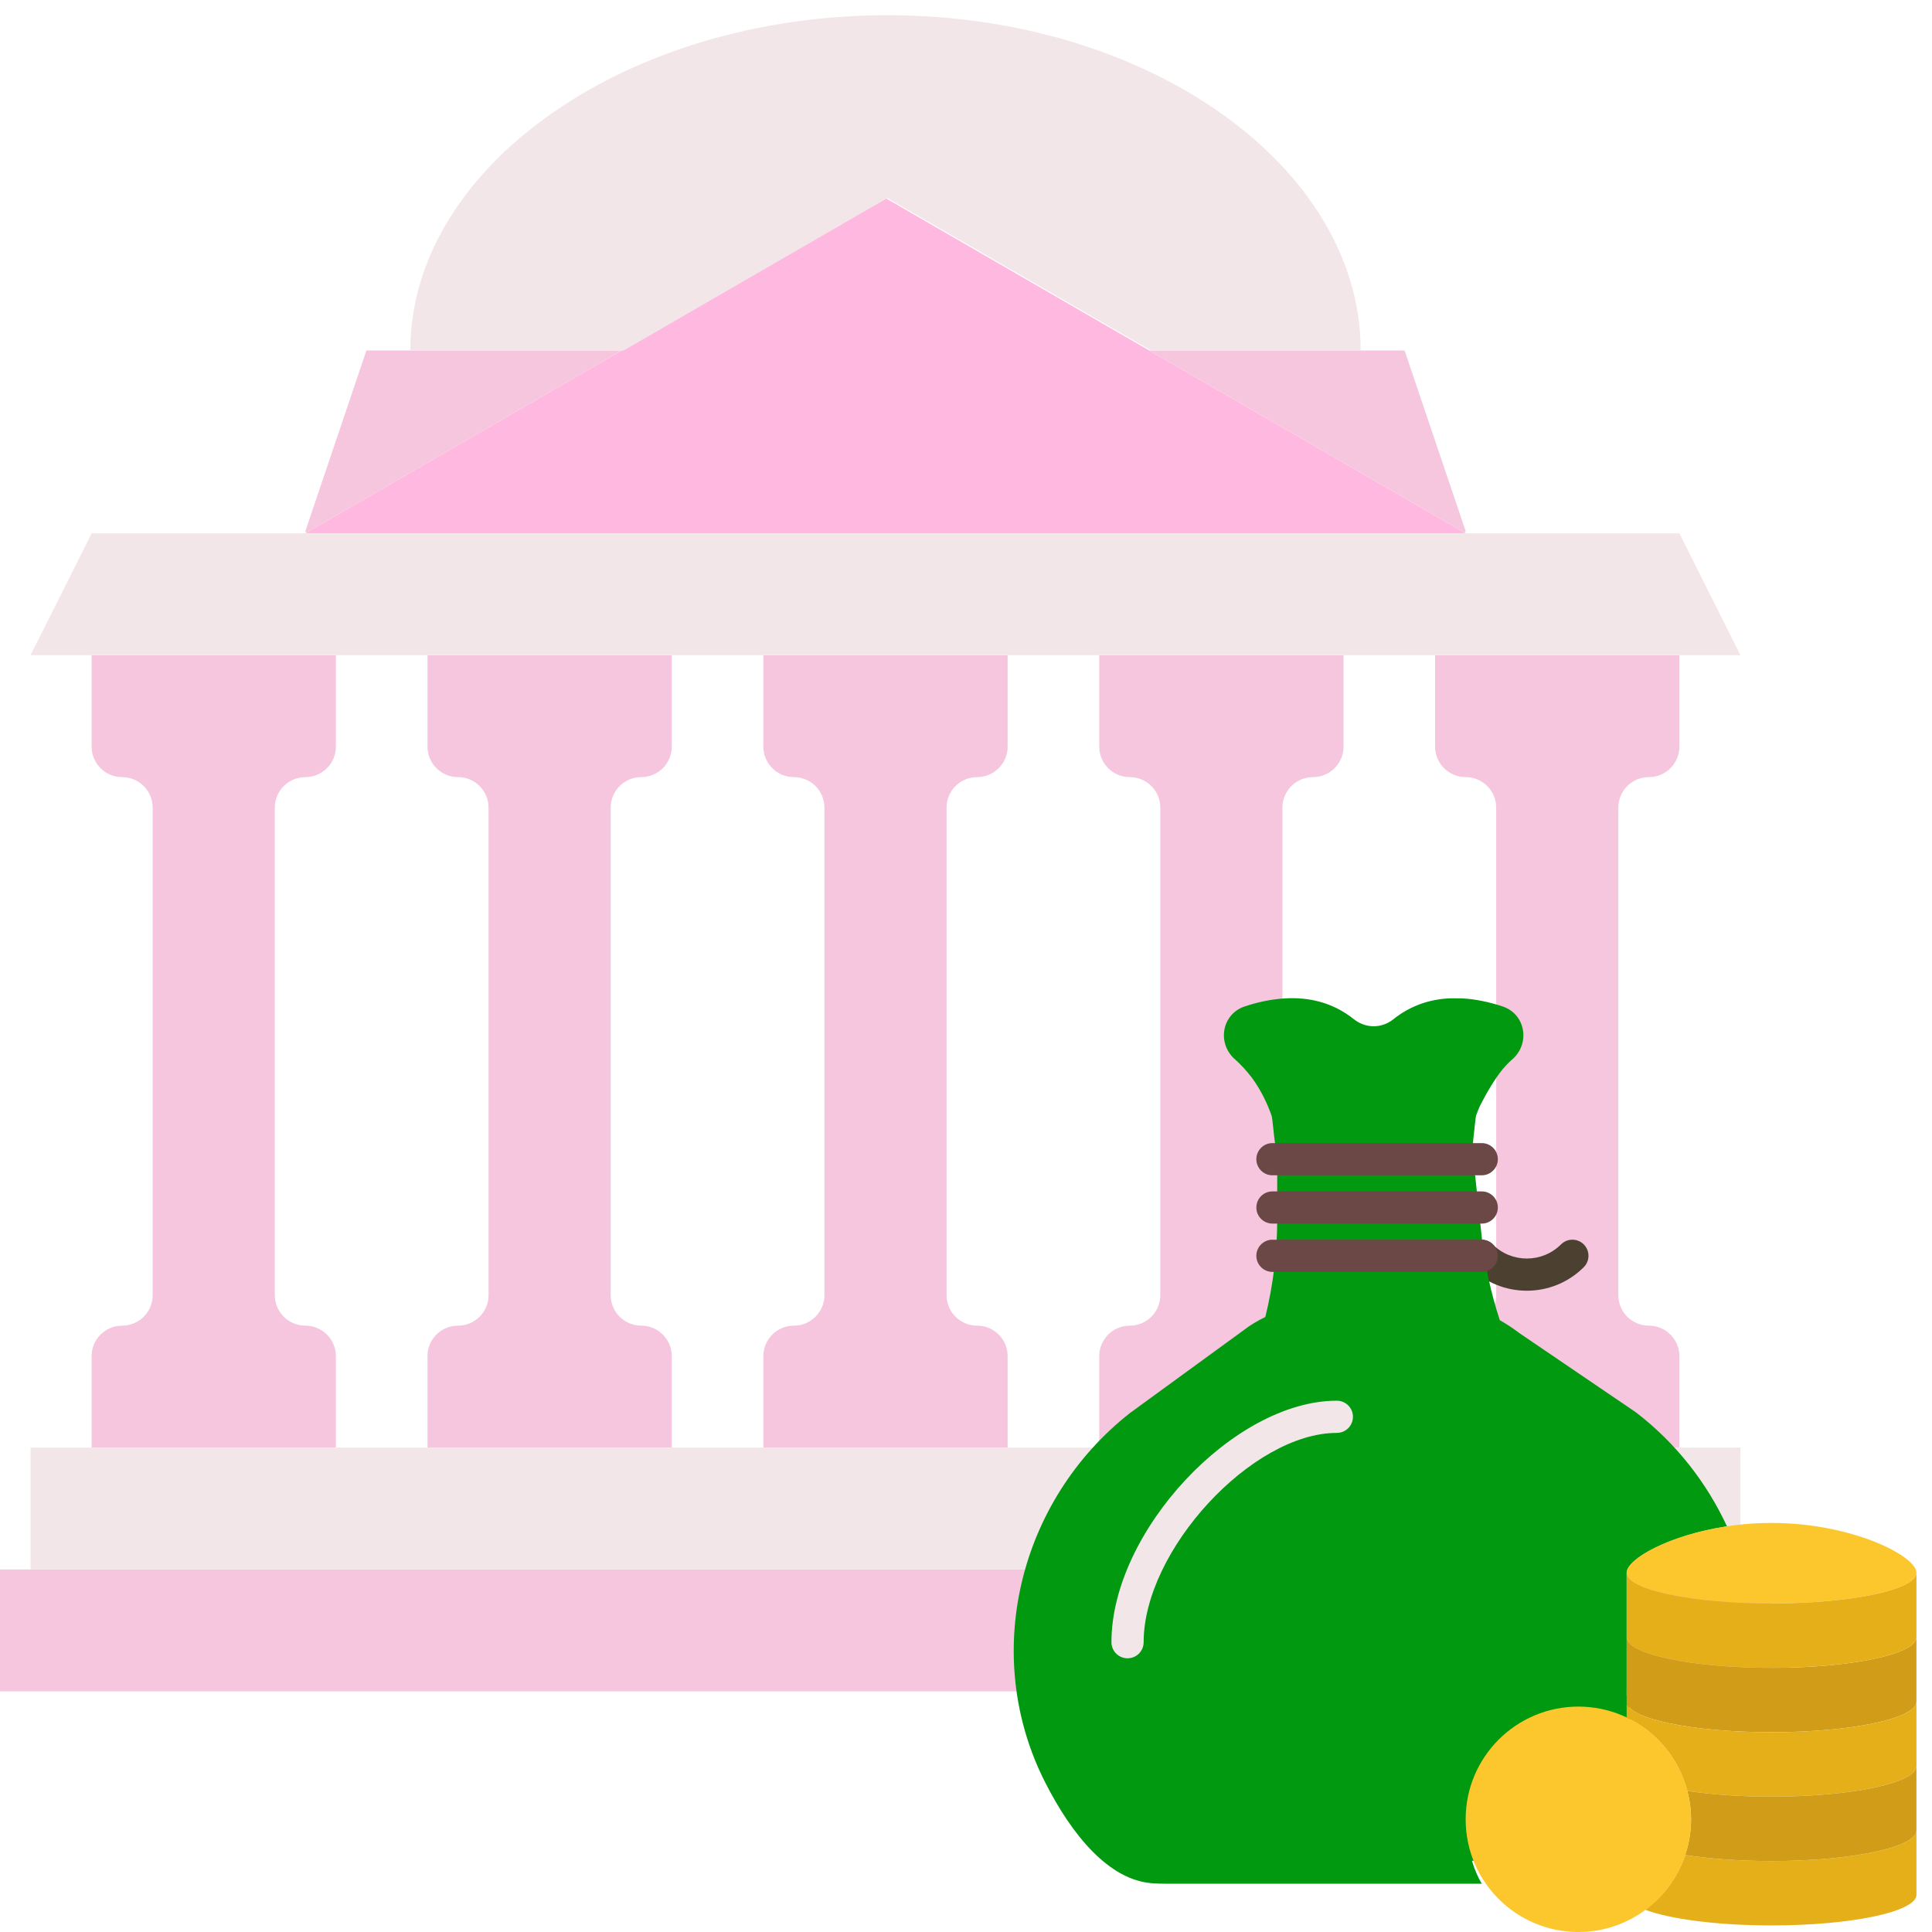
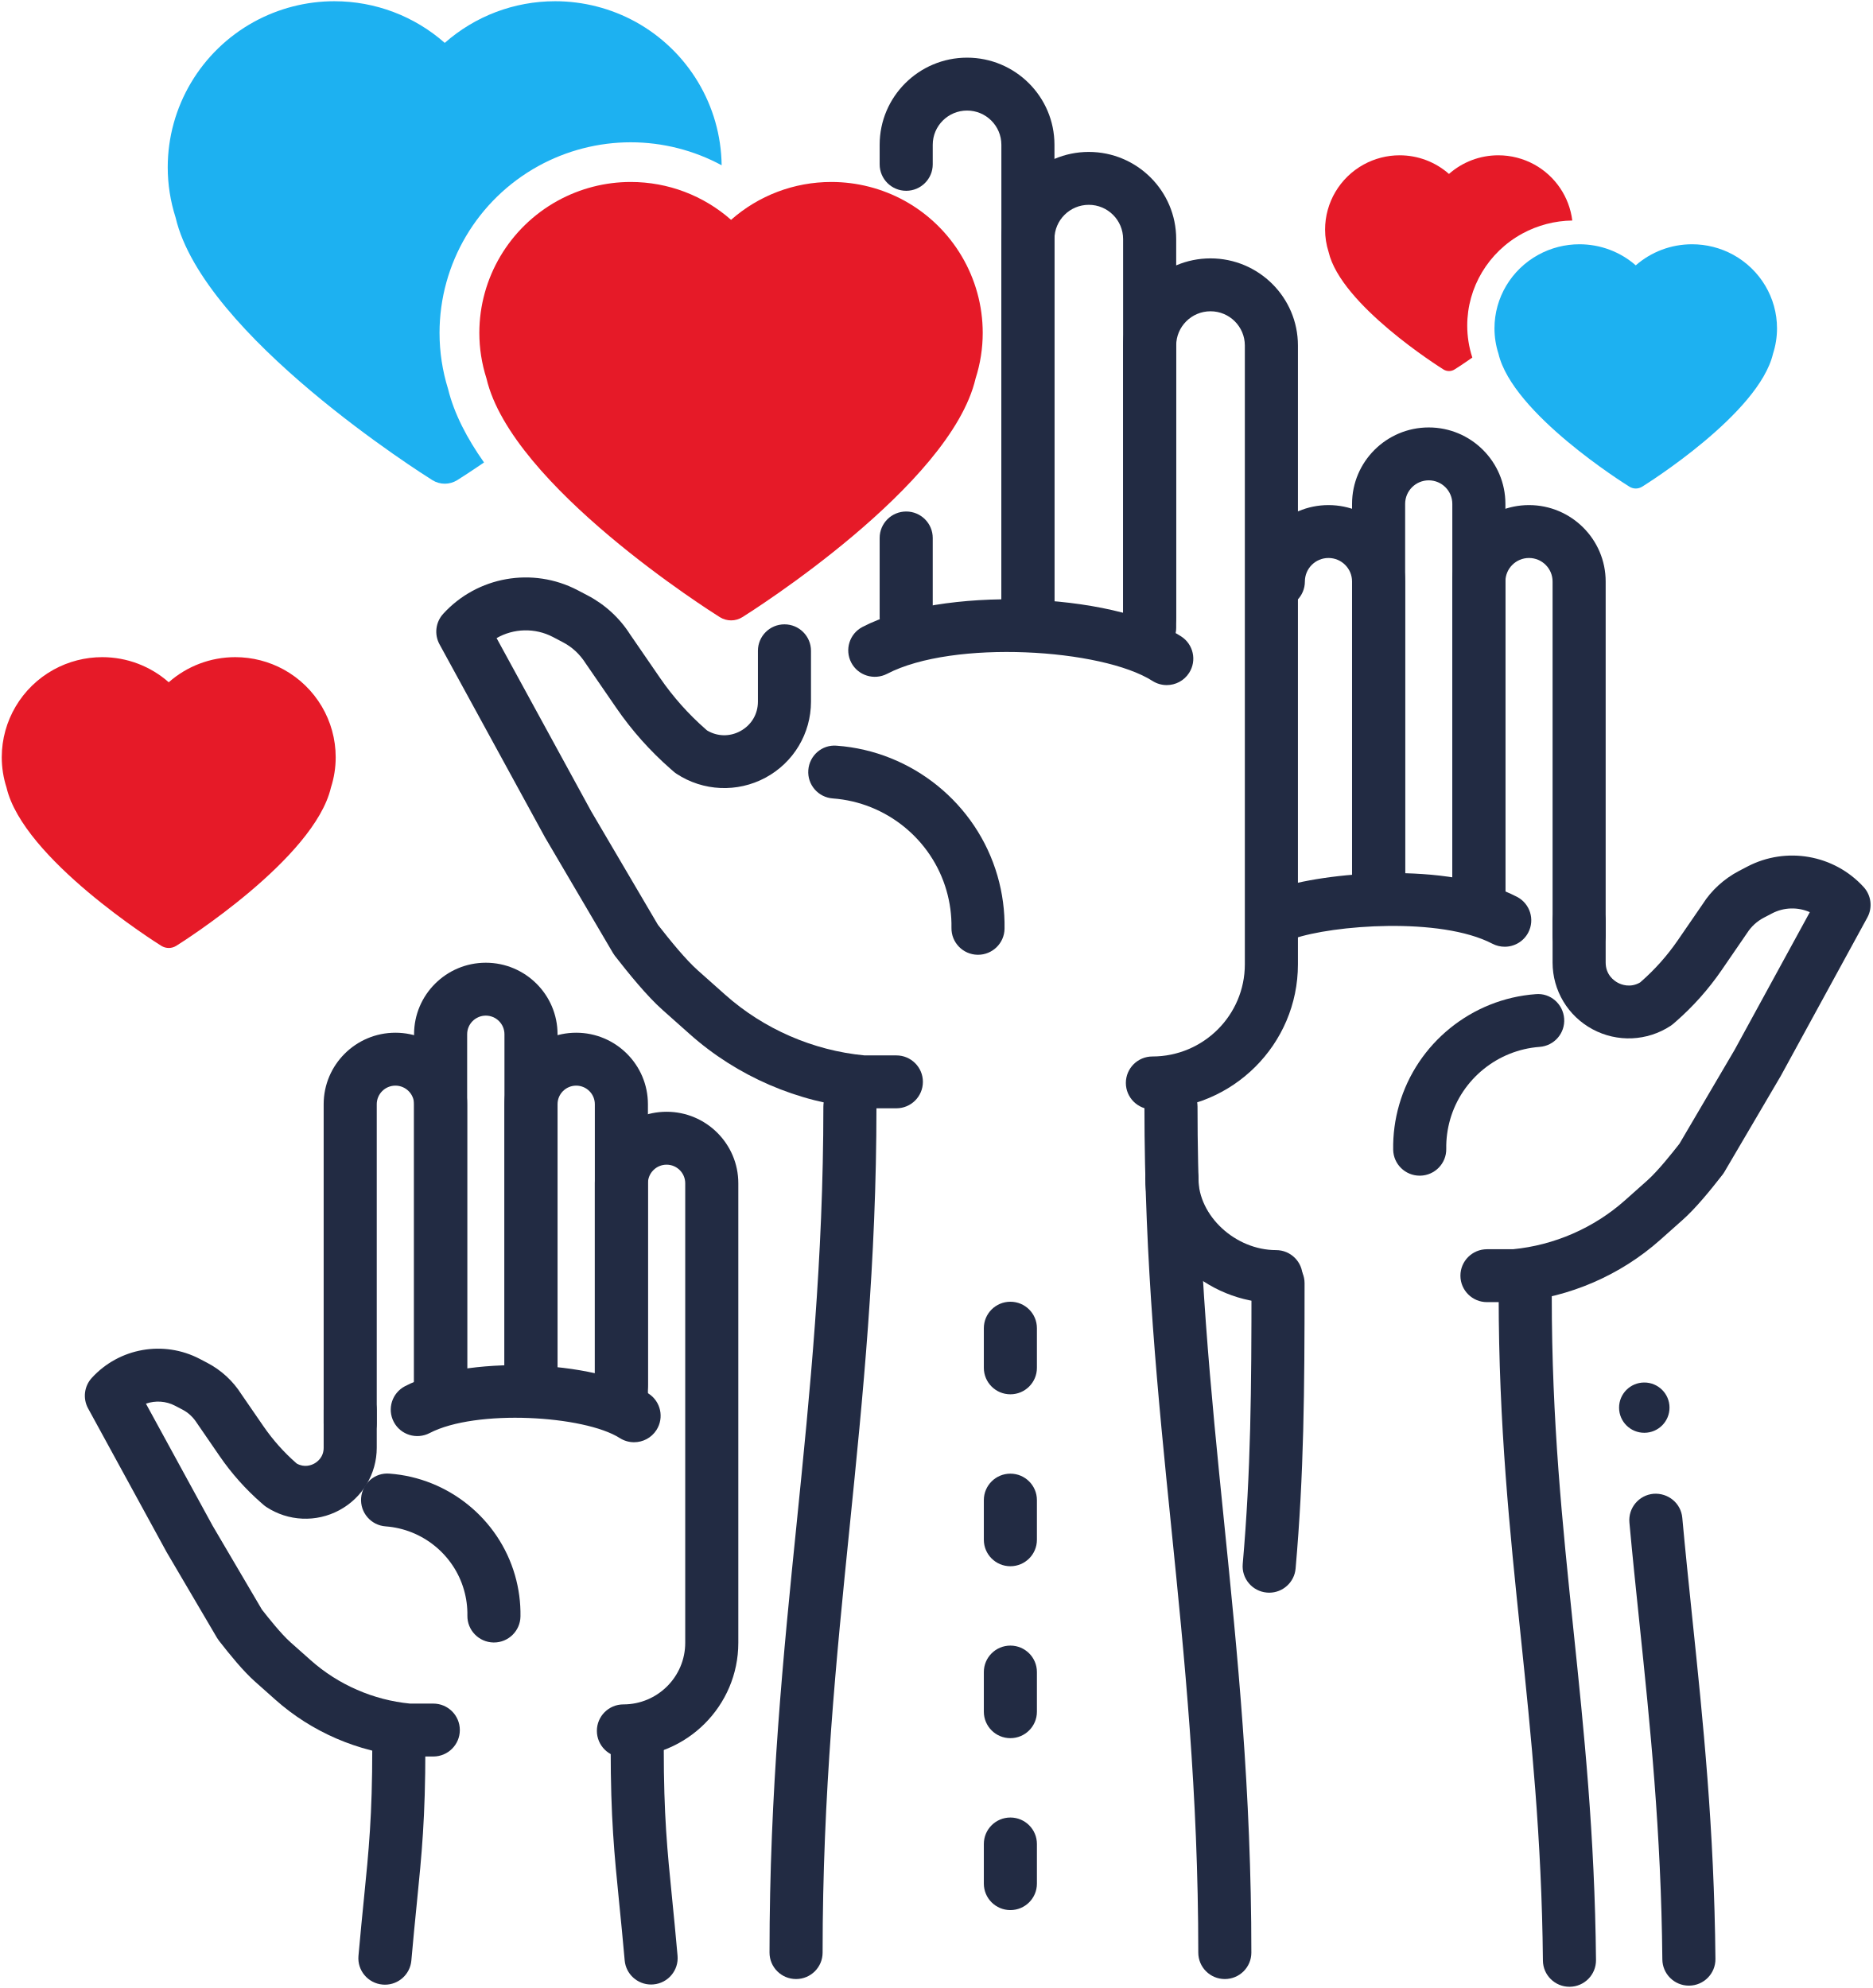
- <svg xmlns="http://www.w3.org/2000/svg" width="120px" height="120px" viewBox="0 0 120 120" version="1.1">
+ <svg xmlns="http://www.w3.org/2000/svg" width="113px" height="120px" viewBox="0 0 113 120" version="1.1">
  <defs />
  <g id="Page-1" stroke="none" stroke-width="1" fill="none" fill-rule="evenodd">
-     <g id="Financial_Institutions_1440" transform="translate(-155, -692)">
+     <g id="Financial_Institutions_1440" transform="translate(-159, -696)">
      <g id="Content" transform="translate(110, 90)">
        <g id="Subheader" transform="translate(45, 602)">
-           <g id="Main_Icon">
-             <rect id="BL" fill="#D8D8D8" opacity="0" x="0" y="0" width="120" height="120" />
-             <g id="bank" fill-rule="nonzero">
-               <polygon id="XMLID_116_" fill="#FFB8DF" points="91.034 33.125 55 12.304 18.966 33.125" />
-               <path d="M104.31,46.375 L104.31,40.696 L98.621,40.696 L94.828,40.696 L89.138,40.696 L89.138,46.375 C89.138,47.42 89.988,48.268 91.034,48.268 C92.081,48.268 92.931,49.116 92.931,50.161 L92.931,80.446 C92.931,81.491 92.081,82.339 91.034,82.339 C89.988,82.339 89.138,83.187 89.138,84.232 L89.138,89.911 L94.828,89.911 L98.621,89.911 L104.31,89.911 L104.31,84.232 C104.31,83.187 103.461,82.339 102.414,82.339 C101.367,82.339 100.517,81.491 100.517,80.446 L100.517,50.161 C100.517,49.116 101.367,48.268 102.414,48.268 C103.461,48.268 104.31,47.42 104.31,46.375" id="XMLID_115_" fill="#F5C6DE" />
-               <path d="M83.448,46.375 L83.448,40.696 L77.759,40.696 L73.966,40.696 L68.276,40.696 L68.276,46.375 C68.276,47.42 69.126,48.268 70.172,48.268 C71.219,48.268 72.069,49.116 72.069,50.161 L72.069,80.446 C72.069,81.491 71.219,82.339 70.172,82.339 C69.126,82.339 68.276,83.187 68.276,84.232 L68.276,89.911 L73.966,89.911 L77.759,89.911 L83.448,89.911 L83.448,84.232 C83.448,83.187 82.599,82.339 81.552,82.339 C80.505,82.339 79.655,81.491 79.655,80.446 L79.655,50.161 C79.655,49.116 80.505,48.268 81.552,48.268 C82.599,48.268 83.448,47.42 83.448,46.375" id="XMLID_114_" fill="#F5C6DE" />
-               <path d="M62.586,46.375 L62.586,40.696 L56.897,40.696 L53.103,40.696 L47.414,40.696 L47.414,46.375 C47.414,47.42 48.263,48.268 49.31,48.268 C50.357,48.268 51.207,49.116 51.207,50.161 L51.207,80.446 C51.207,81.491 50.357,82.339 49.31,82.339 C48.263,82.339 47.414,83.187 47.414,84.232 L47.414,89.911 L53.103,89.911 L56.897,89.911 L62.586,89.911 L62.586,84.232 C62.586,83.187 61.737,82.339 60.69,82.339 C59.643,82.339 58.793,81.491 58.793,80.446 L58.793,50.161 C58.793,49.116 59.643,48.268 60.69,48.268 C61.737,48.268 62.586,47.42 62.586,46.375" id="XMLID_113_" fill="#F5C6DE" />
-               <path d="M41.724,46.375 L41.724,40.696 L36.034,40.696 L32.241,40.696 L26.552,40.696 L26.552,46.375 C26.552,47.42 27.401,48.268 28.448,48.268 C29.495,48.268 30.345,49.116 30.345,50.161 L30.345,80.446 C30.345,81.491 29.495,82.339 28.448,82.339 C27.401,82.339 26.552,83.187 26.552,84.232 L26.552,89.911 L32.241,89.911 L36.034,89.911 L41.724,89.911 L41.724,84.232 C41.724,83.187 40.874,82.339 39.828,82.339 C38.781,82.339 37.931,81.491 37.931,80.446 L37.931,50.161 C37.931,49.116 38.781,48.268 39.828,48.268 C40.874,48.268 41.724,47.42 41.724,46.375" id="XMLID_112_" fill="#F5C6DE" />
-               <path d="M20.862,46.375 L20.862,40.696 L15.172,40.696 L11.379,40.696 L5.69,40.696 L5.69,46.375 C5.69,47.42 6.539,48.268 7.586,48.268 C8.633,48.268 9.483,49.116 9.483,50.161 L9.483,80.446 C9.483,81.491 8.633,82.339 7.586,82.339 C6.539,82.339 5.69,83.187 5.69,84.232 L5.69,89.911 L11.379,89.911 L15.172,89.911 L20.862,89.911 L20.862,84.232 C20.862,83.187 20.012,82.339 18.966,82.339 C17.919,82.339 17.069,81.491 17.069,80.446 L17.069,50.161 C17.069,49.116 17.919,48.268 18.966,48.268 C20.012,48.268 20.862,47.42 20.862,46.375" id="XMLID_111_" fill="#F5C6DE" />
-               <rect id="XMLID_110_" fill="#F5C6DE" x="0" y="97.482" width="110" height="7.571" />
-               <rect id="XMLID_109_" fill="#F2E6E8" x="1.897" y="89.911" width="106.207" height="7.571" />
-               <polygon id="XMLID_108_" fill="#F2E6E8" points="108.103 40.696 1.897 40.696 5.69 33.125 104.31 33.125" />
-               <path d="M22.759,21.768 L18.966,32.994 C18.966,33.053 19.028,33.089 19.079,33.059 L38.621,21.768 L22.759,21.768 Z" id="XMLID_107_" fill="#F5C6DE" />
-               <path d="M71.381,21.768 L90.923,33.059 C90.974,33.089 91.036,33.053 91.036,32.994 L87.241,21.768 L71.381,21.768 Z" id="XMLID_106_" fill="#F5C6DE" />
-               <path d="M55.118,12.304 L71.496,21.768 L84.514,21.768 C84.514,10.411 71.417,0.946 55.118,0.946 C38.817,0.946 25.484,10.411 25.484,21.768 L38.739,21.768 L55.118,12.304 Z" id="XMLID_105_" fill="#F2E6E8" />
-             </g>
-             <g id="rich" transform="translate(62, 61)" fill-rule="nonzero">
-               <path d="M32.835,19.169 C31.554,19.169 30.274,18.681 29.299,17.707 C28.909,17.316 28.909,16.683 29.299,16.293 C29.69,15.902 30.323,15.902 30.713,16.293 C31.882,17.462 33.785,17.462 34.956,16.293 C35.347,15.902 35.98,15.902 36.37,16.293 C36.761,16.683 36.761,17.316 36.37,17.707 C35.396,18.681 34.116,19.169 32.835,19.169" id="XMLID_121_" fill="#4C4031" />
-               <path d="M39.034,40.689 L39.034,40.689 L39.034,40.687 L39.034,36.688 C39.034,35.841 41.651,34.351 45.266,33.803 C44.006,31.091 42.106,28.637 39.61,26.723 L32.362,21.795 C31.983,21.505 31.578,21.238 31.156,21 C30.601,19.306 30.219,17.559 30.029,15.788 L29.511,10.975 C29.465,10.549 29.465,10.12 29.516,9.695 C29.58,9.156 29.651,8.383 29.681,8.295 C29.744,8.113 29.83,7.907 29.914,7.705 C30.326,6.891 30.824,6.039 31.336,5.407 C31.517,5.205 31.694,5 31.906,4.821 C33.068,3.837 32.769,1.988 31.324,1.51 C30.537,1.249 29.683,1.058 28.811,1.011 C28.728,1.006 28.644,1.013 28.561,1.011 C28.362,1.007 28.162,0.999 27.962,1.012 C26.792,1.082 25.615,1.452 24.544,2.308 C24.185,2.596 23.757,2.739 23.328,2.743 C22.893,2.742 22.457,2.597 22.093,2.306 C20.763,1.244 19.27,0.929 17.828,1.011 C16.956,1.058 16.103,1.249 15.316,1.51 C13.871,1.988 13.572,3.837 14.734,4.821 C14.856,4.924 14.986,5.057 15.117,5.194 C15.158,5.235 15.198,5.276 15.237,5.317 C15.408,5.504 15.582,5.714 15.758,5.938 C16.343,6.741 16.741,7.605 16.979,8.295 C17.046,8.489 17.114,9.56 17.219,10.146 C17.286,10.519 17.33,10.893 17.33,11.272 L17.33,14.76 C17.33,16.797 17.075,18.823 16.593,20.798 C16.118,21.032 15.658,21.297 15.236,21.628 L8.188,26.763 C1.255,32.213 -1.079,41.828 2.91,49.693 C4.573,52.974 6.878,55.79 9.585,55.973 C9.835,55.991 10.086,56 10.341,56 L30.035,56 C29.786,55.585 29.583,55.097 29.422,54.578 C29.526,54.574 29.63,54.575 29.733,54.567 C36.256,54.127 40.47,50.07 39.035,44.302 L39.035,40.689 L39.034,40.689 Z" id="XMLID_120_" fill="#00990F" />
-               <path d="M48.034,42.592 C43.063,42.592 39.034,41.74 39.034,40.688 L39.034,44.689 C39.037,45.74 43.065,46.592 48.034,46.592 C53.003,46.592 57.031,45.74 57.034,44.689 L57.034,40.688 C57.034,41.74 53.006,42.592 48.034,42.592" id="XMLID_119_" fill="#D19D18" />
-               <path d="M57.034,36.688 C57.034,37.74 53.005,38.592 48.034,38.592 C43.063,38.592 39.034,37.74 39.034,36.688 C39.034,35.637 43.063,33.592 48.034,33.592 C53.006,33.592 57.034,35.637 57.034,36.688" id="XMLID_116_" fill="#FCC62D" />
-               <path d="M48.034,38.592 C43.063,38.592 39.034,37.74 39.034,36.688 L39.034,40.689 C39.037,41.74 43.065,42.592 48.034,42.592 C53.003,42.592 57.031,41.74 57.034,40.689 L57.034,36.688 C57.034,37.74 53.006,38.592 48.034,38.592" id="XMLID_115_" fill="#E4AF18" />
-               <path d="M30.034,18 L17.034,18 C16.482,18 16.034,17.552 16.034,17 C16.034,16.448 16.482,16 17.034,16 L30.034,16 C30.586,16 31.034,16.448 31.034,17 C31.034,17.551 30.586,18 30.034,18" id="XMLID_112_" fill="#6B4746" />
-               <path d="M30.034,15 L17.034,15 C16.482,15 16.034,14.552 16.034,14 C16.034,13.448 16.482,13 17.034,13 L30.034,13 C30.586,13 31.034,13.448 31.034,14 C31.034,14.552 30.586,15 30.034,15" id="XMLID_111_" fill="#6B4746" />
-               <path d="M30.034,12 L17.034,12 C16.482,12 16.034,11.552 16.034,11 C16.034,10.448 16.482,10 17.034,10 L30.034,10 C30.586,10 31.034,10.448 31.034,11 C31.034,11.552 30.586,12 30.034,12" id="XMLID_110_" fill="#6B4746" />
-               <path d="M48.034,54.592 C46.021,54.592 44.169,54.451 42.67,54.215 C42.211,55.592 41.335,56.774 40.193,57.621 C41.736,58.2 44.667,58.592 48.034,58.592 C53.003,58.592 57.031,57.74 57.034,56.689 L57.034,52.688 C57.034,53.74 53.006,54.592 48.034,54.592" id="XMLID_109_" fill="#E4AF18" />
-               <path d="M48.034,46.592 C43.063,46.592 39.034,45.74 39.034,44.688 L39.034,45.682 C40.88,46.561 42.276,48.219 42.801,50.235 C44.276,50.459 46.08,50.592 48.034,50.592 C53.003,50.592 57.031,49.74 57.034,48.689 L57.034,44.688 C57.034,45.74 53.006,46.592 48.034,46.592" id="XMLID_108_" fill="#E4AF18" />
-               <path d="M48.034,50.592 C46.08,50.592 44.276,50.459 42.801,50.235 C42.948,50.8 43.034,51.389 43.034,51.999 C43.034,52.774 42.903,53.518 42.67,54.215 C44.169,54.451 46.021,54.592 48.034,54.592 C53.003,54.592 57.031,53.74 57.034,52.689 L57.034,48.688 C57.034,49.74 53.006,50.592 48.034,50.592" id="XMLID_107_" fill="#D19D18" />
-               <path d="M43.034,52 C43.034,55.866 39.9,59 36.034,59 C32.168,59 29.034,55.866 29.034,52 C29.034,48.134 32.168,45 36.034,45 C39.901,45 43.034,48.133 43.034,52" id="XMLID_106_" fill="#FCC62D" />
-               <path d="M8.034,42 C7.482,42 7.034,41.552 7.034,41 C7.034,34.131 14.623,26 21.034,26 C21.586,26 22.034,26.448 22.034,27 C22.034,27.552 21.586,28 21.034,28 C15.763,28 9.034,35.29 9.034,41 C9.034,41.551 8.586,42 8.034,42" id="XMLID_105_" fill="#F2E6E8" />
+           <g id="Illustration" transform="translate(0, 4)">
+             <g id="Illustation" transform="translate(4, 0)">
+               <g id="Hearts">
+                 <path d="M17.127,40.417 C16.231,39.925 15.22,39.667 14.2,39.667 C12.706,39.667 11.284,40.211 10.184,41.183 C9.083,40.211 7.66,39.667 6.167,39.667 C5.149,39.667 4.138,39.925 3.239,40.42 C1.308,41.485 0.106,43.512 0.106,45.71 C0.106,46.328 0.203,46.943 0.393,47.537 C1.396,51.832 9.394,56.879 9.735,57.092 C9.873,57.178 10.03,57.222 10.187,57.222 C10.342,57.222 10.499,57.178 10.637,57.092 C10.978,56.879 18.97,51.832 19.973,47.537 C20.164,46.943 20.26,46.328 20.26,45.71 C20.26,43.512 19.061,41.485 17.127,40.417" id="Fill-3" fill="#E61A28" />
+                 <path d="M54.587,12.115 C53.236,11.373 51.712,10.984 50.175,10.984 C47.923,10.984 45.78,11.805 44.122,13.27 C42.461,11.805 40.317,10.984 38.065,10.984 C36.531,10.984 35.008,11.373 33.652,12.12 C30.741,13.725 28.929,16.782 28.929,20.094 C28.929,21.026 29.075,21.953 29.361,22.848 C30.874,29.324 42.93,36.931 43.444,37.253 C43.653,37.382 43.889,37.448 44.126,37.448 C44.359,37.448 44.595,37.382 44.803,37.253 C45.318,36.931 57.366,29.324 58.878,22.848 C59.165,21.953 59.31,21.026 59.31,20.094 C59.31,16.782 57.503,13.725 54.587,12.115" id="Fill-4" fill="#E61A28" />
+                 <path d="M94.891,13.311 C94.717,11.897 93.873,10.634 92.6,9.931 C91.935,9.566 91.185,9.374 90.429,9.374 C89.32,9.374 88.265,9.778 87.449,10.499 C86.632,9.778 85.577,9.374 84.469,9.374 C83.714,9.374 82.964,9.566 82.297,9.933 C80.864,10.723 79.972,12.227 79.972,13.858 C79.972,14.316 80.044,14.773 80.185,15.213 C80.929,18.4 86.863,22.144 87.116,22.302 C87.219,22.366 87.335,22.398 87.452,22.398 C87.566,22.398 87.682,22.366 87.785,22.302 C87.848,22.263 88.261,22.002 88.857,21.584 C88.856,21.58 88.856,21.577 88.855,21.573 C88.653,20.95 88.551,20.304 88.551,19.655 C88.551,17.348 89.825,15.22 91.873,14.101 C92.801,13.595 93.841,13.325 94.891,13.311 Z" id="Combined-Shape" fill="#E61A28" />
+                 <path d="M102.12,14.744 C100.856,14.744 99.653,15.201 98.722,16.017 C97.79,15.201 96.586,14.744 95.322,14.744 C94.462,14.744 93.606,14.961 92.846,15.377 C91.211,16.271 90.195,17.974 90.195,19.819 C90.195,20.339 90.276,20.855 90.437,21.354 C91.286,24.962 98.053,29.2 98.342,29.379 C98.459,29.451 98.591,29.488 98.724,29.488 C98.855,29.488 98.988,29.451 99.105,29.379 C99.394,29.2 106.156,24.962 107.005,21.354 C107.166,20.855 107.247,20.339 107.247,19.819 C107.247,17.974 106.233,16.271 104.596,15.374 C103.838,14.961 102.983,14.744 102.12,14.744 Z" id="Fill-4" fill="#1DB1F1" />
+                 <path d="M27.044,23.486 C26.7,22.383 26.527,21.242 26.527,20.094 C26.527,15.91 28.812,12.051 32.489,10.024 C34.192,9.086 36.12,8.589 38.065,8.589 C39.998,8.589 41.88,9.074 43.553,9.976 C43.509,6.378 41.533,3.071 38.36,1.319 C36.873,0.502 35.196,0.074 33.505,0.074 C31.026,0.074 28.667,0.977 26.842,2.589 C25.014,0.977 22.655,0.074 20.177,0.074 C18.489,0.074 16.812,0.502 15.32,1.323 C12.116,3.091 10.123,6.454 10.123,10.1 C10.123,11.125 10.283,12.146 10.598,13.131 C12.262,20.257 25.53,28.629 26.097,28.984 C26.326,29.126 26.586,29.198 26.847,29.198 C27.103,29.198 27.363,29.126 27.593,28.984 C27.704,28.914 28.308,28.533 29.212,27.916 C28.19,26.468 27.408,24.973 27.044,23.486" id="Fill-6" fill="#1DB1F1" />
+               </g>
+               <g id="Left-Hand" transform="translate(4.930909, 57.95222)" fill="#222B43">
+                 <path d="M32.571,27.26 C31.687,27.26 30.969,26.545 30.969,25.663 L30.969,8.7 C30.969,8.082 30.464,7.579 29.843,7.579 C29.223,7.579 28.718,8.082 28.718,8.7 L28.718,25.663 C28.718,26.545 28,27.26 27.116,27.26 C26.231,27.26 25.514,26.545 25.514,25.663 L25.514,8.7 C25.514,6.321 27.456,4.385 29.843,4.385 C32.231,4.385 34.173,6.321 34.173,8.7 L34.173,25.663 C34.173,26.545 33.456,27.26 32.571,27.26" id="Fill-8" />
+                 <path d="M25.514,25.663 L25.514,4.475 C25.514,3.857 25.009,3.353 24.388,3.353 C23.768,3.353 23.263,3.857 23.263,4.475 L23.263,25.663 C23.263,26.545 22.545,27.26 21.661,27.26 C20.776,27.26 20.059,26.545 20.059,25.663 L20.059,4.475 C20.059,2.095 22.001,0.16 24.388,0.16 C26.775,0.16 28.718,2.095 28.718,4.475 L28.718,25.663 C28.718,26.545 28,27.26 27.116,27.26 C26.231,27.26 25.514,26.545 25.514,25.663 Z" id="Fill-9" />
+                 <path d="M16.205,29.56 C15.32,29.56 14.603,28.845 14.603,27.964 L14.603,8.7 C14.603,6.321 16.545,4.385 18.933,4.385 C21.32,4.385 23.263,6.321 23.263,8.7 L23.263,25.663 C23.263,26.545 22.545,27.26 21.661,27.26 C20.776,27.26 20.059,26.545 20.059,25.663 L20.059,8.7 C20.059,8.082 19.554,7.579 18.933,7.579 C18.312,7.579 17.807,8.082 17.807,8.7 L17.807,27.964 C17.807,28.845 17.09,29.56 16.205,29.56" id="Fill-10" />
+                 <path d="M21.22,48.074 L19.74,48.074 C19.692,48.074 19.644,48.071 19.596,48.067 C16.682,47.806 13.875,46.592 11.692,44.649 L10.468,43.56 C9.736,42.909 8.954,41.943 8.283,41.084 C8.24,41.029 8.201,40.971 8.166,40.911 L5.118,35.725 L0.385,27.061 C0.059,26.464 0.148,25.727 0.606,25.224 C2.265,23.405 4.946,22.934 7.128,24.076 L7.579,24.312 C8.421,24.752 9.133,25.408 9.639,26.208 L10.972,28.145 C11.536,28.964 12.202,29.712 12.95,30.366 L12.979,30.391 C13.443,30.652 13.863,30.486 14.027,30.396 C14.2,30.303 14.603,30.024 14.603,29.435 L14.603,27.156 C14.603,26.274 15.32,25.559 16.205,25.559 C17.09,25.559 17.807,26.274 17.807,27.156 L17.807,29.435 C17.807,31.014 16.941,32.46 15.546,33.208 C14.153,33.957 12.465,33.882 11.142,33.012 C11.082,32.973 11.024,32.929 10.97,32.881 L10.84,32.768 C9.889,31.937 9.045,30.99 8.33,29.95 L6.964,27.963 C6.723,27.586 6.433,27.319 6.089,27.139 L5.638,26.903 C5.081,26.611 4.442,26.578 3.877,26.776 L7.907,34.155 L10.877,39.207 C11.237,39.668 12.027,40.666 12.601,41.179 L13.826,42.267 C15.482,43.741 17.606,44.667 19.814,44.88 L21.22,44.88 C22.104,44.88 22.821,45.595 22.821,46.477 C22.821,47.359 22.104,48.074 21.22,48.074" id="Fill-11" />
+                 <path d="M34.364,61.838 C33.542,61.838 32.843,61.211 32.77,60.38 C32.654,59.057 32.542,57.948 32.441,56.939 C32.142,53.949 31.925,51.788 31.925,47.589 C31.925,46.707 32.642,45.992 33.527,45.992 C34.412,45.992 35.129,46.707 35.129,47.589 C35.129,51.628 35.339,53.723 35.63,56.622 C35.731,57.642 35.844,58.764 35.961,60.101 C36.039,60.98 35.386,61.755 34.506,61.831 C34.458,61.836 34.41,61.838 34.364,61.838" id="Fill-12" />
+                 <path d="M18.3,61.848 C18.254,61.848 18.207,61.846 18.159,61.841 C17.278,61.764 16.626,60.99 16.703,60.111 C16.821,58.776 16.933,57.656 17.035,56.637 C17.326,53.733 17.536,51.634 17.536,47.589 C17.536,46.707 18.254,45.992 19.138,45.992 C20.023,45.992 20.74,46.707 20.74,47.589 C20.74,51.794 20.523,53.958 20.223,56.954 C20.122,57.961 20.011,59.069 19.895,60.391 C19.822,61.222 19.122,61.848 18.3,61.848" id="Fill-13" />
+                 <path d="M32.694,48.123 C31.809,48.123 31.092,47.408 31.092,46.526 C31.092,45.644 31.809,44.929 32.694,44.929 C34.751,44.929 36.424,43.262 36.424,41.211 L36.424,13.472 C36.424,12.853 35.919,12.35 35.299,12.35 C34.679,12.35 34.173,12.853 34.173,13.472 L34.173,26.123 C34.173,27.005 33.456,27.72 32.571,27.72 C31.687,27.72 30.969,27.005 30.969,26.123 L30.969,13.472 C30.969,11.092 32.912,9.156 35.299,9.156 C37.686,9.156 39.628,11.092 39.628,13.472 L39.628,41.211 C39.628,45.022 36.517,48.123 32.694,48.123" id="Fill-14" />
+                 <path d="M24.88,41.192 C24.871,41.192 24.862,41.192 24.854,41.192 C23.969,41.177 23.263,40.45 23.277,39.569 C23.286,39.046 23.217,38.523 23.069,38.012 C22.456,35.884 20.557,34.346 18.343,34.183 C17.46,34.119 16.798,33.354 16.863,32.474 C16.928,31.596 17.69,30.922 18.577,30.999 C22.124,31.259 25.167,33.723 26.149,37.132 C26.384,37.947 26.495,38.784 26.481,39.621 C26.466,40.494 25.752,41.192 24.88,41.192" id="Fill-15" />
+                 <path d="M33.336,29.104 C33.041,29.104 32.743,29.023 32.475,28.853 C30.334,27.489 23.802,27.089 20.996,28.552 C20.209,28.959 19.244,28.657 18.834,27.877 C18.424,27.095 18.728,26.131 19.511,25.722 C23.108,23.849 30.934,24.083 34.201,26.162 C34.946,26.637 35.164,27.624 34.688,28.367 C34.382,28.844 33.865,29.104 33.336,29.104" id="Fill-16" />
+               </g>
+               <g id="Right-Hand" transform="translate(69.03273, 25.59727)" fill="#222B43">
+                 <path d="M31.726,59.364 C31.723,58.526 31.038,57.85 30.197,57.854 C29.356,57.858 28.678,58.541 28.682,59.379 C28.686,60.217 29.371,60.893 30.212,60.889 C31.052,60.885 31.731,60.202 31.726,59.364" id="Fill-7" />
+                 <path d="M14.169,29.915 C13.285,29.915 12.567,29.2 12.567,28.318 L12.567,9.503 C12.567,8.72 11.929,8.084 11.144,8.084 C10.358,8.084 9.72,8.72 9.72,9.503 C9.72,10.385 9.003,11.1 8.118,11.1 C7.234,11.1 6.516,10.385 6.516,9.503 C6.516,6.96 8.592,4.891 11.144,4.891 C13.695,4.891 15.771,6.96 15.771,9.503 L15.771,28.318 C15.771,29.2 15.054,29.915 14.169,29.915" id="Fill-26" />
+                 <path d="M20.22,29.915 C19.336,29.915 18.618,29.2 18.618,28.318 L18.618,4.816 C18.618,4.033 17.98,3.397 17.195,3.397 C16.409,3.397 15.771,4.033 15.771,4.816 L15.771,28.318 C15.771,29.2 15.054,29.915 14.169,29.915 C13.285,29.915 12.567,29.2 12.567,28.318 L12.567,4.816 C12.567,2.273 14.643,0.204 17.195,0.204 C19.746,0.204 21.822,2.273 21.822,4.816 L21.822,28.318 C21.822,29.2 21.105,29.915 20.22,29.915" id="Fill-27" />
+                 <path d="M26.271,32.467 C25.387,32.467 24.669,31.752 24.669,30.871 L24.669,9.503 C24.669,8.72 24.031,8.084 23.246,8.084 C22.46,8.084 21.822,8.72 21.822,9.503 L21.822,28.318 C21.822,29.2 21.105,29.915 20.22,29.915 C19.336,29.915 18.618,29.2 18.618,28.318 L18.618,9.503 C18.618,6.96 20.694,4.891 23.246,4.891 C25.797,4.891 27.873,6.96 27.873,9.503 L27.873,30.871 C27.873,31.752 27.156,32.467 26.271,32.467" id="Fill-28" />
+                 <path d="M22.352,53.002 L20.709,53.002 C19.824,53.002 19.107,52.287 19.107,51.405 C19.107,50.524 19.824,49.809 20.709,49.809 L22.277,49.809 C24.766,49.57 27.161,48.526 29.028,46.866 L30.385,45.658 C31.037,45.077 31.903,43.981 32.327,43.439 L35.654,37.776 L40.194,29.463 C39.477,29.147 38.637,29.159 37.911,29.539 L37.41,29.801 C37.003,30.015 36.657,30.333 36.41,30.72 L34.863,32.974 C34.077,34.116 33.151,35.157 32.109,36.067 L31.965,36.193 C31.91,36.241 31.852,36.284 31.792,36.325 C30.378,37.253 28.576,37.334 27.085,36.533 C25.595,35.734 24.669,34.19 24.669,32.503 L24.669,29.974 C24.669,29.092 25.387,28.377 26.271,28.377 C27.156,28.377 27.873,29.092 27.873,29.974 L27.873,32.503 C27.873,33.249 28.384,33.604 28.604,33.722 C28.814,33.835 29.354,34.051 29.951,33.706 L29.998,33.665 C30.838,32.931 31.586,32.091 32.22,31.169 L33.735,28.965 C34.249,28.153 35.016,27.447 35.921,26.974 L36.422,26.712 C38.773,25.482 41.66,25.99 43.445,27.949 C43.903,28.451 43.992,29.189 43.666,29.785 L38.443,39.346 L35.038,45.144 C35.003,45.204 34.963,45.262 34.92,45.317 C34.18,46.266 33.315,47.331 32.517,48.04 L31.161,49.247 C28.767,51.378 25.69,52.709 22.496,52.996 C22.448,52.999 22.399,53.002 22.352,53.002" id="Fill-29" />
+                 <path d="M7.566,70.541 C7.52,70.541 7.472,70.539 7.425,70.534 C6.544,70.458 5.891,69.683 5.969,68.805 C6.459,63.218 6.497,58.257 6.497,51.86 C6.497,50.978 7.214,50.263 8.099,50.263 C8.983,50.263 9.701,50.978 9.701,51.86 C9.701,58.339 9.662,63.368 9.16,69.083 C9.087,69.914 8.388,70.541 7.566,70.541" id="Fill-30" />
+                 <path d="M32.896,94.26 C32.019,94.26 31.303,93.555 31.294,92.679 C31.22,84.944 30.556,78.563 29.914,72.392 L29.9,72.255 C29.692,70.256 29.487,68.29 29.306,66.307 C29.226,65.428 29.876,64.652 30.756,64.571 C31.644,64.504 32.417,65.14 32.497,66.017 C32.677,67.988 32.88,69.94 33.086,71.926 L33.1,72.062 C33.75,78.306 34.422,84.763 34.498,92.648 C34.507,93.53 33.797,94.252 32.912,94.26 C32.906,94.26 32.901,94.26 32.896,94.26" id="Fill-31" />
+                 <path d="M25.688,94.329 C24.81,94.329 24.094,93.624 24.086,92.748 C24.015,85.35 23.368,79.139 22.744,73.133 C22.091,66.859 21.416,60.373 21.416,52.638 C21.416,51.756 22.133,51.041 23.018,51.041 C23.903,51.041 24.62,51.756 24.62,52.638 C24.62,60.208 25.257,66.326 25.93,72.803 C26.563,78.883 27.217,85.169 27.29,92.717 C27.298,93.598 26.588,94.32 25.703,94.329 C25.698,94.329 25.692,94.329 25.688,94.329" id="Fill-32" />
+                 <path d="M7.981,53.056 C3.704,53.056 0.089,49.608 0.089,45.527 C0.089,44.646 0.806,43.93 1.691,43.93 C2.576,43.93 3.293,44.646 3.293,45.527 C3.293,47.796 5.528,49.862 7.981,49.862 C8.866,49.862 9.583,50.577 9.583,51.459 C9.583,52.341 8.866,53.056 7.981,53.056" id="Fill-33" />
+                 <path d="M16.65,45.369 C15.777,45.369 15.063,44.672 15.049,43.799 C15.034,42.886 15.155,41.973 15.411,41.087 C16.48,37.377 19.792,34.694 23.653,34.412 C24.539,34.33 25.303,35.007 25.368,35.887 C25.433,36.766 24.77,37.531 23.888,37.595 C21.359,37.781 19.19,39.538 18.489,41.968 C18.322,42.551 18.242,43.149 18.252,43.746 C18.267,44.627 17.562,45.354 16.677,45.369 C16.668,45.369 16.659,45.369 16.65,45.369" id="Fill-34" />
+                 <path d="M21.78,31.55 C21.53,31.55 21.276,31.492 21.039,31.369 C17.888,29.727 11.38,30.248 9.029,31.068 C8.193,31.359 7.279,30.919 6.987,30.089 C6.695,29.256 7.135,28.345 7.97,28.054 C10.817,27.061 18.325,26.352 22.524,28.539 C23.307,28.947 23.611,29.912 23.201,30.694 C22.915,31.238 22.357,31.55 21.78,31.55" id="Fill-35" />
+               </g>
+               <g id="Middle-Hand" transform="translate(26.29818, 3.276451)" fill="#222B43">
+                 <path d="M43.086,35.593 C42.201,35.593 41.484,34.878 41.484,33.996 L41.484,11.152 C41.484,10.014 40.555,9.087 39.413,9.087 C38.27,9.087 37.341,10.014 37.341,11.152 L37.341,33.996 C37.341,34.878 36.623,35.593 35.739,35.593 C34.854,35.593 34.137,34.878 34.137,33.996 L34.137,11.152 C34.137,8.253 36.504,5.894 39.413,5.894 C42.322,5.894 44.688,8.253 44.688,11.152 L44.688,33.996 C44.688,34.878 43.97,35.593 43.086,35.593" id="Fill-17" />
+                 <path d="M28.393,35.593 C27.508,35.593 26.791,34.878 26.791,33.996 L26.791,29.196 C26.791,28.314 27.508,27.599 28.393,27.599 C29.277,27.599 29.995,28.314 29.995,29.196 L29.995,33.996 C29.995,34.878 29.277,35.593 28.393,35.593" id="Fill-18" />
+                 <path d="M35.739,35.593 C34.854,35.593 34.137,34.878 34.137,33.996 L34.137,5.461 C34.137,4.323 33.208,3.397 32.066,3.397 C30.924,3.397 29.995,4.323 29.995,5.461 L29.995,6.643 C29.995,7.525 29.277,8.24 28.393,8.24 C27.508,8.24 26.791,7.525 26.791,6.643 L26.791,5.461 C26.791,2.562 29.157,0.204 32.066,0.204 C34.975,0.204 37.341,2.562 37.341,5.461 L37.341,33.996 C37.341,34.878 36.623,35.593 35.739,35.593" id="Fill-19" />
+                 <path d="M27.799,63.623 L25.805,63.623 C25.757,63.623 25.71,63.621 25.661,63.617 C21.855,63.276 18.189,61.69 15.337,59.152 L13.689,57.686 C12.73,56.831 11.65,55.494 10.815,54.425 C10.772,54.369 10.733,54.312 10.698,54.252 L6.593,47.266 L0.227,35.614 C-0.099,35.016 -0.01,34.28 0.449,33.776 C2.511,31.515 5.847,30.928 8.563,32.349 L9.17,32.667 C10.215,33.214 11.102,34.029 11.733,35.023 L13.54,37.651 C14.326,38.793 15.253,39.834 16.295,40.745 L16.377,40.816 C16.996,41.185 17.737,41.202 18.376,40.858 C19.045,40.499 19.444,39.834 19.444,39.077 L19.444,36.007 C19.444,35.125 20.161,34.41 21.046,34.41 C21.93,34.41 22.647,35.125 22.647,36.007 L22.647,39.077 C22.647,40.998 21.593,42.759 19.895,43.669 C18.198,44.58 16.141,44.489 14.532,43.431 C14.471,43.391 14.412,43.347 14.356,43.297 L14.182,43.145 C12.94,42.06 11.835,40.818 10.898,39.456 L9.057,36.78 C8.694,36.208 8.229,35.78 7.68,35.494 L7.073,35.175 C5.981,34.604 4.697,34.653 3.672,35.241 L9.382,45.696 L13.409,52.547 C14.151,53.495 15.078,54.641 15.824,55.304 L17.471,56.77 C19.795,58.839 22.779,60.137 25.879,60.43 L27.799,60.43 C28.684,60.43 29.401,61.145 29.401,62.026 C29.401,62.908 28.684,63.623 27.799,63.623" id="Fill-20" />
+                 <path d="M47.623,116.183 C46.738,116.183 46.021,115.469 46.021,114.587 C46.021,104.994 45.191,96.808 44.389,88.892 C43.593,81.043 42.771,72.926 42.771,63.523 C42.771,62.642 43.489,61.927 44.373,61.927 C45.258,61.927 45.975,62.642 45.975,63.523 C45.975,72.766 46.789,80.8 47.576,88.571 C48.387,96.566 49.224,104.832 49.224,114.587 C49.224,115.469 48.507,116.183 47.623,116.183" id="Fill-21" />
+                 <path d="M21.746,116.183 C20.862,116.183 20.144,115.469 20.144,114.587 C20.144,104.832 20.982,96.566 21.793,88.571 C22.579,80.8 23.394,72.766 23.394,63.523 C23.394,62.642 24.111,61.927 24.996,61.927 C25.88,61.927 26.598,62.642 26.598,63.523 C26.598,72.926 25.775,81.043 24.98,88.892 C24.177,96.808 23.348,104.994 23.348,114.587 C23.348,115.469 22.631,116.183 21.746,116.183" id="Fill-22" />
+                 <path d="M43.252,63.689 C42.367,63.689 41.65,62.974 41.65,62.092 C41.65,61.21 42.367,60.495 43.252,60.495 C46.328,60.495 48.831,58.001 48.831,54.935 L48.831,17.577 C48.831,16.439 47.902,15.513 46.759,15.513 C45.617,15.513 44.688,16.439 44.688,17.577 L44.688,34.616 C44.688,35.497 43.97,36.212 43.086,36.212 C42.201,36.212 41.484,35.497 41.484,34.616 L41.484,17.577 C41.484,14.678 43.85,12.32 46.759,12.32 C49.668,12.32 52.035,14.678 52.035,17.577 L52.035,54.935 C52.035,59.762 48.095,63.689 43.252,63.689" id="Fill-23" />
+                 <path d="M32.727,54.356 C32.718,54.356 32.709,54.356 32.699,54.356 C31.815,54.34 31.11,53.613 31.125,52.731 C31.138,51.973 31.037,51.214 30.824,50.476 C29.934,47.388 27.178,45.155 23.965,44.919 C23.082,44.855 22.42,44.09 22.485,43.21 C22.549,42.332 23.311,41.658 24.199,41.735 C28.745,42.068 32.644,45.226 33.903,49.594 C34.204,50.637 34.347,51.712 34.328,52.788 C34.313,53.659 33.599,54.356 32.727,54.356" id="Fill-24" />
+                 <path d="M44.117,38.077 C43.822,38.077 43.523,37.996 43.256,37.826 C40.196,35.877 31.233,35.316 27.24,37.397 C26.454,37.803 25.487,37.502 25.078,36.721 C24.668,35.94 24.971,34.975 25.755,34.567 C30.468,32.112 40.709,32.416 44.981,35.135 C45.726,35.61 45.945,36.597 45.468,37.34 C45.162,37.817 44.645,38.077 44.117,38.077" id="Fill-25" />
+                 <path d="M34.681,80.887 C33.796,80.887 33.079,80.172 33.079,79.29 L33.079,76.895 C33.079,76.013 33.796,75.299 34.681,75.299 C35.565,75.299 36.282,76.013 36.282,76.895 L36.282,79.29 C36.282,80.172 35.565,80.887 34.681,80.887 Z M34.681,91.265 C33.796,91.265 33.079,90.55 33.079,89.668 L33.079,87.273 C33.079,86.392 33.796,85.677 34.681,85.677 C35.565,85.677 36.282,86.392 36.282,87.273 L36.282,89.668 C36.282,90.55 35.565,91.265 34.681,91.265 Z M34.681,101.643 C33.796,101.643 33.079,100.928 33.079,100.046 L33.079,97.651 C33.079,96.77 33.796,96.055 34.681,96.055 C35.565,96.055 36.282,96.77 36.282,97.651 L36.282,100.046 C36.282,100.928 35.565,101.643 34.681,101.643 Z M34.681,112.021 C33.796,112.021 33.079,111.306 33.079,110.425 L33.079,108.029 C33.079,107.148 33.796,106.433 34.681,106.433 C35.565,106.433 36.282,107.148 36.282,108.029 L36.282,110.425 C36.282,111.306 35.565,112.021 34.681,112.021 L34.681,112.021 Z" id="Fill-36" />
+               </g>
            </g>
          </g>
        </g>
      </g>
    </g>
  </g>
</svg>
